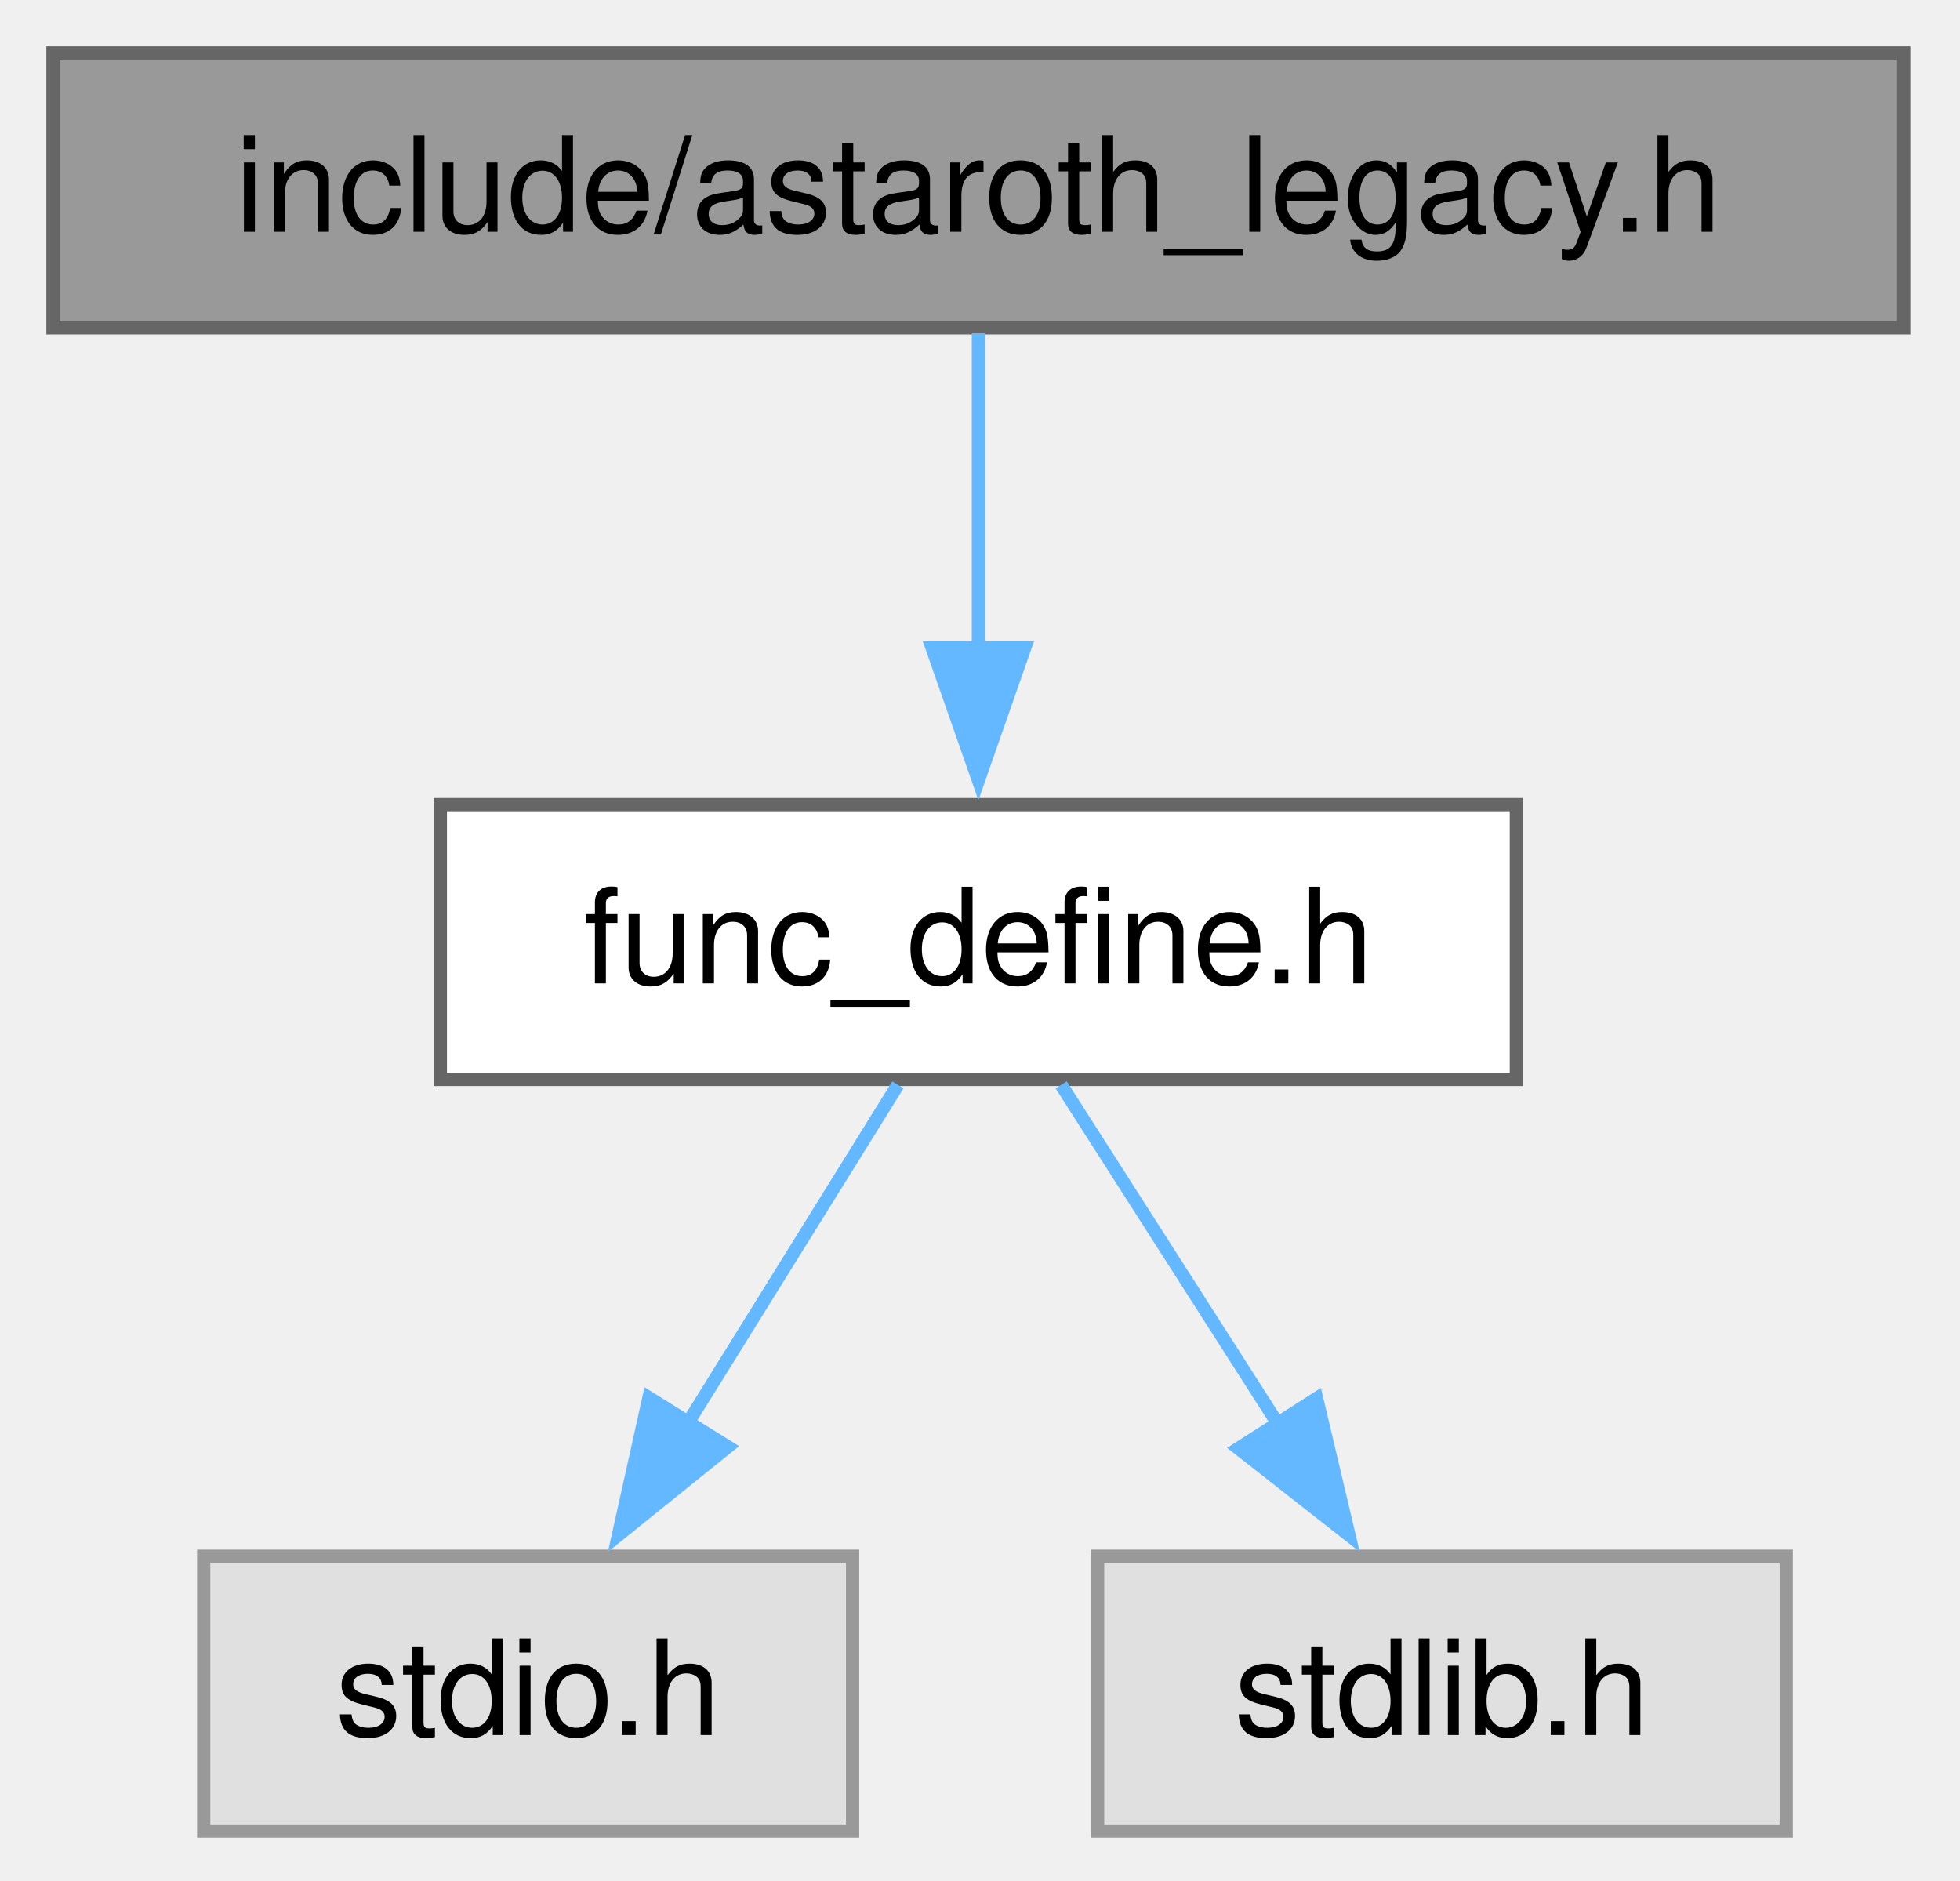
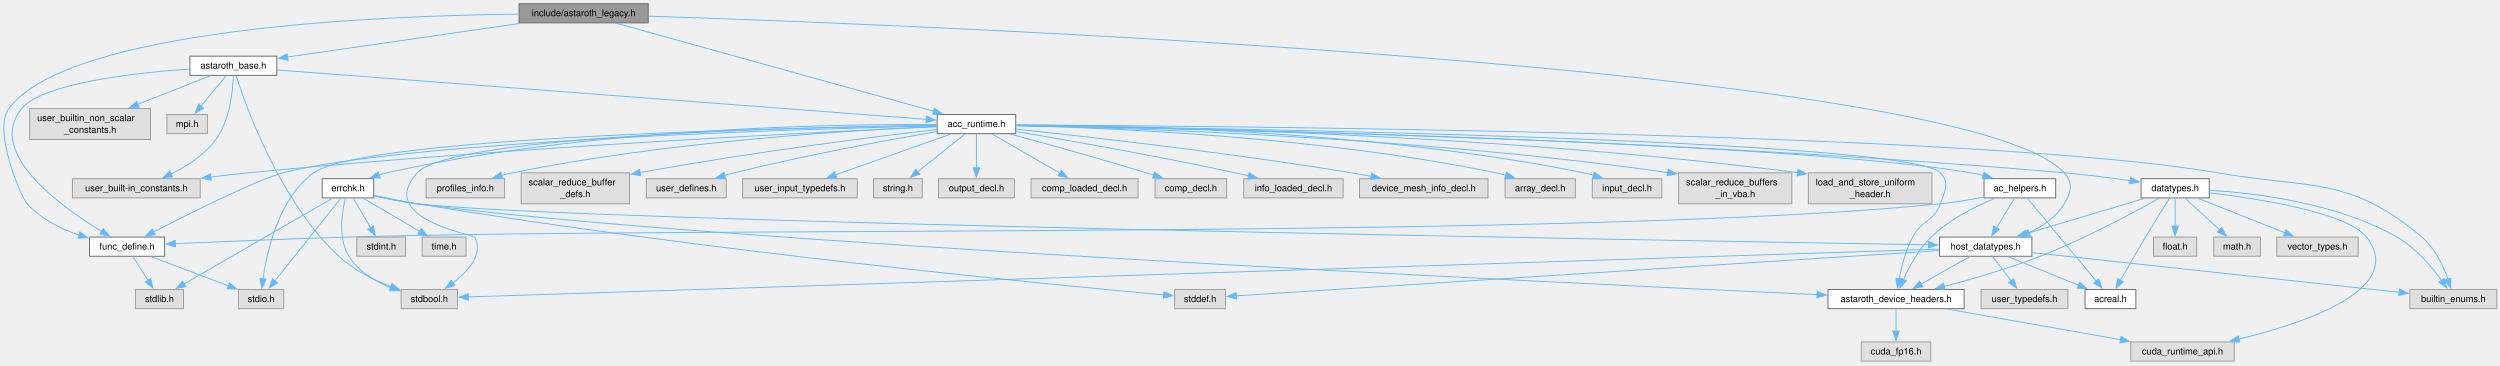
- <svg xmlns="http://www.w3.org/2000/svg" xmlns:xlink="http://www.w3.org/1999/xlink" width="148pt" height="142pt" viewBox="0.00 0.00 148.00 142.00">
-   <g id="graph0" class="graph" transform="scale(1 1) rotate(0) translate(4 138.25)">
+ <svg xmlns="http://www.w3.org/2000/svg" xmlns:xlink="http://www.w3.org/1999/xlink" width="2705pt" height="395pt" viewBox="0.00 0.00 2705.00 395.00">
+   <g id="graph0" class="graph" transform="scale(1 1) rotate(0) translate(4 390.75)">
    <g id="Node000001" class="node">
      <g id="a_Node000001">
        <a xlink:title=" ">
-           <polygon fill="#999999" stroke="#666666" points="139.75,-134.25 0,-134.25 0,-113.5 139.75,-113.5 139.75,-134.25" />
-           <text xml:space="preserve" text-anchor="middle" x="69.88" y="-120.75" font-family="Helvetica,sans-Serif" font-size="10.00">include/astaroth_legacy.h</text>
+           <polygon fill="#999999" stroke="#666666" points="697.37,-386.75 557.62,-386.75 557.62,-366 697.37,-366 697.37,-386.75" />
+           <text xml:space="preserve" text-anchor="middle" x="627.5" y="-373.25" font-family="Helvetica,sans-Serif" font-size="10.00">include/astaroth_legacy.h</text>
        </a>
      </g>
    </g>
    <g id="Node000002" class="node">
      <g id="a_Node000002">
-         <a xlink:href="func__define_8h.html" target="_top" xlink:title=" ">
-           <polygon fill="white" stroke="#666666" points="110.5,-77.5 29.25,-77.5 29.25,-56.75 110.5,-56.75 110.5,-77.5" />
-           <text xml:space="preserve" text-anchor="middle" x="69.88" y="-64" font-family="Helvetica,sans-Serif" font-size="10.00">func_define.h</text>
+         <a xlink:href="acc__runtime_8h.html" target="_top" xlink:title=" ">
+           <polygon fill="white" stroke="#666666" points="1095,-266.88 1010,-266.88 1010,-246.12 1095,-246.12 1095,-266.88" />
+           <text xml:space="preserve" text-anchor="middle" x="1052.5" y="-253.38" font-family="Helvetica,sans-Serif" font-size="10.00">acc_runtime.h</text>
        </a>
      </g>
    </g>
    <g id="edge1_Node000001_Node000002" class="edge">
      <g id="a_edge1_Node000001_Node000002">
        <a xlink:title=" ">
-           <path fill="none" stroke="#63b8ff" d="M69.88,-113.09C69.88,-106.47 69.88,-97.47 69.88,-89.27" />
-           <polygon fill="#63b8ff" stroke="#63b8ff" points="73.38,-89.34 69.88,-79.34 66.38,-89.34 73.38,-89.34" />
+           <path fill="none" stroke="#63b8ff" d="M663,-365.53C739.66,-344.27 920.63,-294.07 1006.17,-270.35" />
+           <polygon fill="#63b8ff" stroke="#63b8ff" points="1006.94,-273.77 1015.64,-267.72 1005.07,-267.02 1006.94,-273.77" />
+         </a>
+       </g>
+     </g>
+     <g id="Node000010" class="node">
+       <g id="a_Node000010">
+         <a xlink:href="func__define_8h.html" target="_top" xlink:title=" ">
+           <polygon fill="white" stroke="#666666" points="174.12,-134.25 92.87,-134.25 92.87,-113.5 174.12,-113.5 174.12,-134.25" />
+           <text xml:space="preserve" text-anchor="middle" x="133.5" y="-120.75" font-family="Helvetica,sans-Serif" font-size="10.00">func_define.h</text>
+         </a>
+       </g>
+     </g>
+     <g id="edge62_Node000001_Node000010" class="edge">
+       <g id="a_edge62_Node000001_Node000010">
+         <a xlink:title=" ">
+           <path fill="none" stroke="#63b8ff" d="M557.25,-375.44C408.53,-373.84 70.19,-360.49 5.5,-273.25 -12.01,-249.64 18.49,-178.13 25.5,-170.25 40.09,-153.83 61.59,-143.19 81.58,-136.38" />
+           <polygon fill="#63b8ff" stroke="#63b8ff" points="82.53,-139.75 91.02,-133.42 80.44,-133.07 82.53,-139.75" />
+         </a>
+       </g>
+     </g>
+     <g id="Node000012" class="node">
+       <g id="a_Node000012">
+         <a xlink:href="host__datatypes_8h.html" target="_top" xlink:title=" ">
+           <polygon fill="white" stroke="#666666" points="2194.5,-134.25 2094.5,-134.25 2094.5,-113.5 2194.5,-113.5 2194.5,-134.25" />
+           <text xml:space="preserve" text-anchor="middle" x="2144.5" y="-120.75" font-family="Helvetica,sans-Serif" font-size="10.00">host_datatypes.h</text>
+         </a>
+       </g>
+     </g>
+     <g id="edge63_Node000001_Node000012" class="edge">
+       <g id="a_edge63_Node000001_Node000012">
+         <a xlink:title=" ">
+           <path fill="none" stroke="#63b8ff" d="M697.77,-373.26C993.39,-363.64 2125.56,-319.42 2229.5,-203.75 2239.45,-192.68 2237.16,-183.02 2229.5,-170.25 2220.9,-155.91 2206.06,-145.86 2191.16,-138.92" />
+           <polygon fill="#63b8ff" stroke="#63b8ff" points="2192.89,-135.85 2182.31,-135.19 2190.17,-142.3 2192.89,-135.85" />
+         </a>
+       </g>
+     </g>
+     <g id="Node000038" class="node">
+       <g id="a_Node000038">
+         <a xlink:href="astaroth__base_8h.html" target="_top" xlink:title=" ">
+           <polygon fill="white" stroke="#666666" points="295.5,-330 201.5,-330 201.5,-309.25 295.5,-309.25 295.5,-330" />
+           <text xml:space="preserve" text-anchor="middle" x="248.5" y="-316.5" font-family="Helvetica,sans-Serif" font-size="10.00">astaroth_base.h</text>
+         </a>
+       </g>
+     </g>
+     <g id="edge55_Node000001_Node000038" class="edge">
+       <g id="a_edge55_Node000001_Node000038">
+         <a xlink:title=" ">
+           <path fill="none" stroke="#63b8ff" d="M559.3,-365.52C487.38,-355.13 375.24,-338.93 307.15,-329.1" />
+           <polygon fill="#63b8ff" stroke="#63b8ff" points="307.68,-325.64 297.29,-327.67 306.68,-332.57 307.68,-325.64" />
        </a>
      </g>
    </g>
    <g id="Node000003" class="node">
      <g id="a_Node000003">
        <a xlink:title=" ">
-           <polygon fill="#e0e0e0" stroke="#999999" points="60.38,-20.75 11.38,-20.75 11.38,0 60.38,0 60.38,-20.75" />
-           <text xml:space="preserve" text-anchor="middle" x="35.88" y="-7.25" font-family="Helvetica,sans-Serif" font-size="10.00">stdio.h</text>
+           <polygon fill="#e0e0e0" stroke="#999999" points="491,-77.5 430,-77.5 430,-56.75 491,-56.75 491,-77.5" />
+           <text xml:space="preserve" text-anchor="middle" x="460.5" y="-64" font-family="Helvetica,sans-Serif" font-size="10.00">stdbool.h</text>
        </a>
      </g>
    </g>
    <g id="edge2_Node000002_Node000003" class="edge">
      <g id="a_edge2_Node000002_Node000003">
        <a xlink:title=" ">
-           <path fill="none" stroke="#63b8ff" d="M63.8,-56.34C59.4,-49.25 53.3,-39.44 47.93,-30.79" />
-           <polygon fill="#63b8ff" stroke="#63b8ff" points="50.95,-29.01 42.7,-22.36 45,-32.71 50.95,-29.01" />
+           <path fill="none" stroke="#63b8ff" d="M1009.78,-255.1C878.16,-253.45 485.42,-245.05 447.5,-203.75 402.15,-154.36 508,-136.86 509.5,-134.25 519.84,-116.28 502.71,-97.43 485.93,-84.48" />
+           <polygon fill="#63b8ff" stroke="#63b8ff" points="488.22,-81.81 478.05,-78.82 484.13,-87.49 488.22,-81.81" />
        </a>
      </g>
    </g>
    <g id="Node000004" class="node">
      <g id="a_Node000004">
        <a xlink:title=" ">
-           <polygon fill="#e0e0e0" stroke="#999999" points="130.88,-20.75 78.88,-20.75 78.88,0 130.88,0 130.88,-20.75" />
-           <text xml:space="preserve" text-anchor="middle" x="104.88" y="-7.25" font-family="Helvetica,sans-Serif" font-size="10.00">stdlib.h</text>
+           <polygon fill="#e0e0e0" stroke="#999999" points="303,-77.5 254,-77.5 254,-56.75 303,-56.75 303,-77.5" />
+           <text xml:space="preserve" text-anchor="middle" x="278.5" y="-64" font-family="Helvetica,sans-Serif" font-size="10.00">stdio.h</text>
        </a>
      </g>
    </g>
    <g id="edge3_Node000002_Node000004" class="edge">
      <g id="a_edge3_Node000002_Node000004">
        <a xlink:title=" ">
-           <path fill="none" stroke="#63b8ff" d="M76.13,-56.34C80.71,-49.17 87.07,-39.23 92.64,-30.51" />
-           <polygon fill="#63b8ff" stroke="#63b8ff" points="95.42,-32.66 97.86,-22.35 89.52,-28.89 95.42,-32.66" />
+           <path fill="none" stroke="#63b8ff" d="M1009.72,-254.99C863.6,-252.88 390.28,-243.07 335.5,-203.75 297.75,-176.66 284.87,-119.57 280.57,-88.81" />
+           <polygon fill="#63b8ff" stroke="#63b8ff" points="284.09,-88.76 279.42,-79.24 277.14,-89.59 284.09,-88.76" />
+         </a>
+       </g>
+     </g>
+     <g id="Node000005" class="node">
+       <g id="a_Node000005">
+         <a xlink:href="ac__helpers_8h.html" target="_top" xlink:title=" ">
+           <polygon fill="white" stroke="#666666" points="2220.25,-197.38 2142.75,-197.38 2142.75,-176.62 2220.25,-176.62 2220.25,-197.38" />
+           <text xml:space="preserve" text-anchor="middle" x="2181.5" y="-183.88" font-family="Helvetica,sans-Serif" font-size="10.00">ac_helpers.h</text>
+         </a>
+       </g>
+     </g>
+     <g id="edge4_Node000002_Node000005" class="edge">
+       <g id="a_edge4_Node000002_Node000005">
+         <a xlink:title=" ">
+           <path fill="none" stroke="#63b8ff" d="M1095.32,-254.82C1269.42,-251.82 1924.53,-238.44 2128.5,-203.75 2132.9,-203 2137.45,-202.01 2141.95,-200.88" />
+           <polygon fill="#63b8ff" stroke="#63b8ff" points="2142.74,-204.29 2151.45,-198.26 2140.88,-197.54 2142.74,-204.29" />
+         </a>
+       </g>
+     </g>
+     <g id="Node000007" class="node">
+       <g id="a_Node000007">
+         <a xlink:href="astaroth__device__headers_8h.html" target="_top" xlink:title=" ">
+           <polygon fill="white" stroke="#666666" points="2121.12,-77.5 1973.87,-77.5 1973.87,-56.75 2121.12,-56.75 2121.12,-77.5" />
+           <text xml:space="preserve" text-anchor="middle" x="2047.5" y="-64" font-family="Helvetica,sans-Serif" font-size="10.00">astaroth_device_headers.h</text>
+         </a>
+       </g>
+     </g>
+     <g id="edge29_Node000002_Node000007" class="edge">
+       <g id="a_edge29_Node000002_Node000007">
+         <a xlink:title=" ">
+           <path fill="none" stroke="#63b8ff" d="M1095.35,-255C1287.34,-252.58 2060.48,-240.54 2095.5,-203.75 2105.76,-192.96 2100.57,-184.25 2095.5,-170.25 2088.41,-150.67 2075.12,-152.72 2065.5,-134.25 2058.01,-119.87 2053.39,-102.06 2050.71,-88.55" />
+           <polygon fill="#63b8ff" stroke="#63b8ff" points="2054.22,-88.3 2049.03,-79.06 2047.33,-89.52 2054.22,-88.3" />
+         </a>
+       </g>
+     </g>
+     <g id="edge39_Node000002_Node000010" class="edge">
+       <g id="a_edge39_Node000002_Node000010">
+         <a xlink:title=" ">
+           <path fill="none" stroke="#63b8ff" d="M1009.96,-254.61C871.97,-251.4 437.87,-238.72 302.5,-203.75 274.37,-196.48 202.63,-160.64 162.24,-139.86" />
+           <polygon fill="#63b8ff" stroke="#63b8ff" points="164.05,-136.86 153.56,-135.38 160.84,-143.08 164.05,-136.86" />
+         </a>
+       </g>
+     </g>
+     <g id="Node000014" class="node">
+       <g id="a_Node000014">
+         <a xlink:title=" ">
+           <polygon fill="#e0e0e0" stroke="#999999" points="2697.5,-77.5 2603.5,-77.5 2603.5,-56.75 2697.5,-56.75 2697.5,-77.5" />
+           <text xml:space="preserve" text-anchor="middle" x="2650.5" y="-64" font-family="Helvetica,sans-Serif" font-size="10.00">builtin_enums.h</text>
+         </a>
+       </g>
+     </g>
+     <g id="edge19_Node000002_Node000014" class="edge">
+       <g id="a_edge19_Node000002_Node000014">
+         <a xlink:title=" ">
+           <path fill="none" stroke="#63b8ff" d="M1095.43,-255.38C1295.42,-254.58 2136.85,-248.57 2395.5,-203.75 2496.95,-186.17 2537.77,-200.6 2616.5,-134.25 2630.67,-122.3 2639.64,-102.95 2644.79,-88.26" />
+           <polygon fill="#63b8ff" stroke="#63b8ff" points="2647.99,-89.74 2647.67,-79.15 2641.32,-87.64 2647.99,-89.74" />
+         </a>
+       </g>
+     </g>
+     <g id="Node000016" class="node">
+       <g id="a_Node000016">
+         <a xlink:href="datatypes_8h.html" target="_top" xlink:title=" ">
+           <polygon fill="white" stroke="#666666" points="2386.37,-197.38 2312.62,-197.38 2312.62,-176.62 2386.37,-176.62 2386.37,-197.38" />
+           <text xml:space="preserve" text-anchor="middle" x="2349.5" y="-183.88" font-family="Helvetica,sans-Serif" font-size="10.00">datatypes.h</text>
+         </a>
+       </g>
+     </g>
+     <g id="edge20_Node000002_Node000016" class="edge">
+       <g id="a_edge20_Node000002_Node000016">
+         <a xlink:title=" ">
+           <path fill="none" stroke="#63b8ff" d="M1095.34,-254.95C1249.08,-252.71 1787.34,-242.41 2229.5,-203.75 2253.1,-201.69 2279.18,-198.39 2300.99,-195.34" />
+           <polygon fill="#63b8ff" stroke="#63b8ff" points="2301.39,-198.82 2310.79,-193.94 2300.4,-191.89 2301.39,-198.82" />
+         </a>
+       </g>
+     </g>
+     <g id="Node000020" class="node">
+       <g id="a_Node000020">
+         <a xlink:href="errchk_8h.html" target="_top" xlink:title="Brief info.">
+           <polygon fill="white" stroke="#666666" points="400.37,-197.38 344.62,-197.38 344.62,-176.62 400.37,-176.62 400.37,-197.38" />
+           <text xml:space="preserve" text-anchor="middle" x="372.5" y="-183.88" font-family="Helvetica,sans-Serif" font-size="10.00">errchk.h</text>
+         </a>
+       </g>
+     </g>
+     <g id="edge30_Node000002_Node000020" class="edge">
+       <g id="a_edge30_Node000002_Node000020">
+         <a xlink:title=" ">
+           <path fill="none" stroke="#63b8ff" d="M1009.71,-256.09C906.16,-256.65 634.39,-252.89 414.5,-203.75 411.71,-203.13 408.85,-202.36 406,-201.5" />
+           <polygon fill="#63b8ff" stroke="#63b8ff" points="407.28,-198.23 396.69,-198.33 405.03,-204.86 407.28,-198.23" />
+         </a>
+       </g>
+     </g>
+     <g id="Node000023" class="node">
+       <g id="a_Node000023">
+         <a xlink:title=" ">
+           <polygon fill="#e0e0e0" stroke="#999999" points="542,-197.38 457,-197.38 457,-176.62 542,-176.62 542,-197.38" />
+           <text xml:space="preserve" text-anchor="middle" x="499.5" y="-183.88" font-family="Helvetica,sans-Serif" font-size="10.00">profiles_info.h</text>
+         </a>
+       </g>
+     </g>
+     <g id="edge40_Node000002_Node000023" class="edge">
+       <g id="a_edge40_Node000002_Node000023">
+         <a xlink:title=" ">
+           <path fill="none" stroke="#63b8ff" d="M1009.76,-253.93C922.59,-250.1 718.33,-237.97 550.5,-203.75 546.66,-202.97 542.7,-202.01 538.76,-200.97" />
+           <polygon fill="#63b8ff" stroke="#63b8ff" points="539.87,-197.64 529.29,-198.25 537.94,-204.37 539.87,-197.64" />
+         </a>
+       </g>
+     </g>
+     <g id="Node000024" class="node">
+       <g id="a_Node000024">
+         <a xlink:title=" ">
+           <polygon fill="#e0e0e0" stroke="#999999" points="677.12,-203.75 559.87,-203.75 559.87,-170.25 677.12,-170.25 677.12,-203.75" />
+           <text xml:space="preserve" text-anchor="start" x="567.87" y="-190.25" font-family="Helvetica,sans-Serif" font-size="10.00">scalar_reduce_buffer</text>
+           <text xml:space="preserve" text-anchor="middle" x="618.5" y="-177.5" font-family="Helvetica,sans-Serif" font-size="10.00">_defs.h</text>
+         </a>
+       </g>
+     </g>
+     <g id="edge41_Node000002_Node000024" class="edge">
+       <g id="a_edge41_Node000002_Node000024">
+         <a xlink:title=" ">
+           <path fill="none" stroke="#63b8ff" d="M1009.76,-250.68C943.26,-242.92 810.8,-226.39 688.45,-204.02" />
+           <polygon fill="#63b8ff" stroke="#63b8ff" points="689.36,-200.63 678.89,-202.25 688.09,-207.51 689.36,-200.63" />
+         </a>
+       </g>
+     </g>
+     <g id="Node000025" class="node">
+       <g id="a_Node000025">
+         <a xlink:title=" ">
+           <polygon fill="#e0e0e0" stroke="#999999" points="212.62,-197.38 74.37,-197.38 74.37,-176.62 212.62,-176.62 212.62,-197.38" />
+           <text xml:space="preserve" text-anchor="middle" x="143.5" y="-183.88" font-family="Helvetica,sans-Serif" font-size="10.00">user_built-in_constants.h</text>
+         </a>
+       </g>
+     </g>
+     <g id="edge42_Node000002_Node000025" class="edge">
+       <g id="a_edge42_Node000002_Node000025">
+         <a xlink:title=" ">
+           <path fill="none" stroke="#63b8ff" d="M1009.71,-253.65C891.13,-248.32 548.31,-231.51 264.5,-203.75 251.4,-202.47 237.54,-200.88 224.05,-199.21" />
+           <polygon fill="#63b8ff" stroke="#63b8ff" points="224.7,-195.77 214.34,-197.99 223.82,-202.71 224.7,-195.77" />
+         </a>
+       </g>
+     </g>
+     <g id="Node000026" class="node">
+       <g id="a_Node000026">
+         <a xlink:title=" ">
+           <polygon fill="#e0e0e0" stroke="#999999" points="781.75,-197.38 695.25,-197.38 695.25,-176.62 781.75,-176.62 781.75,-197.38" />
+           <text xml:space="preserve" text-anchor="middle" x="738.5" y="-183.88" font-family="Helvetica,sans-Serif" font-size="10.00">user_defines.h</text>
+         </a>
+       </g>
+     </g>
+     <g id="edge43_Node000002_Node000026" class="edge">
+       <g id="a_edge43_Node000002_Node000026">
+         <a xlink:title=" ">
+           <path fill="none" stroke="#63b8ff" d="M1009.55,-248.36C957.42,-239.39 866.97,-222.83 790.5,-203.75 787.13,-202.91 783.65,-201.98 780.17,-201.02" />
+           <polygon fill="#63b8ff" stroke="#63b8ff" points="781.19,-197.67 770.61,-198.26 779.24,-204.39 781.19,-197.67" />
+         </a>
+       </g>
+     </g>
+     <g id="Node000027" class="node">
+       <g id="a_Node000027">
+         <a xlink:title=" ">
+           <polygon fill="#e0e0e0" stroke="#999999" points="923.5,-197.38 799.5,-197.38 799.5,-176.62 923.5,-176.62 923.5,-197.38" />
+           <text xml:space="preserve" text-anchor="middle" x="861.5" y="-183.88" font-family="Helvetica,sans-Serif" font-size="10.00">user_input_typedefs.h</text>
+         </a>
+       </g>
+     </g>
+     <g id="edge44_Node000002_Node000027" class="edge">
+       <g id="a_edge44_Node000002_Node000027">
+         <a xlink:title=" ">
+           <path fill="none" stroke="#63b8ff" d="M1024.73,-245.68C991.91,-234.09 937.11,-214.72 900.16,-201.66" />
+           <polygon fill="#63b8ff" stroke="#63b8ff" points="901.33,-198.36 890.73,-198.33 898.99,-204.96 901.33,-198.36" />
+         </a>
+       </g>
+     </g>
+     <g id="Node000028" class="node">
+       <g id="a_Node000028">
+         <a xlink:title=" ">
+           <polygon fill="#e0e0e0" stroke="#999999" points="993.87,-197.38 941.12,-197.38 941.12,-176.62 993.87,-176.62 993.87,-197.38" />
+           <text xml:space="preserve" text-anchor="middle" x="967.5" y="-183.88" font-family="Helvetica,sans-Serif" font-size="10.00">string.h</text>
+         </a>
+       </g>
+     </g>
+     <g id="edge45_Node000002_Node000028" class="edge">
+       <g id="a_edge45_Node000002_Node000028">
+         <a xlink:title=" ">
+           <path fill="none" stroke="#63b8ff" d="M1040.32,-245.83C1026.89,-235.16 1005.03,-217.8 988.76,-204.88" />
+           <polygon fill="#63b8ff" stroke="#63b8ff" points="991.12,-202.29 981.12,-198.81 986.77,-207.77 991.12,-202.29" />
+         </a>
+       </g>
+     </g>
+     <g id="Node000029" class="node">
+       <g id="a_Node000029">
+         <a xlink:title=" ">
+           <polygon fill="#e0e0e0" stroke="#999999" points="1093.5,-197.38 1011.5,-197.38 1011.5,-176.62 1093.5,-176.62 1093.5,-197.38" />
+           <text xml:space="preserve" text-anchor="middle" x="1052.5" y="-183.88" font-family="Helvetica,sans-Serif" font-size="10.00">output_decl.h</text>
+         </a>
+       </g>
+     </g>
+     <g id="edge46_Node000002_Node000029" class="edge">
+       <g id="a_edge46_Node000002_Node000029">
+         <a xlink:title=" ">
+           <path fill="none" stroke="#63b8ff" d="M1052.5,-245.83C1052.5,-236.21 1052.5,-221.13 1052.5,-208.79" />
+           <polygon fill="#63b8ff" stroke="#63b8ff" points="1056,-209.17 1052.5,-199.17 1049,-209.17 1056,-209.17" />
+         </a>
+       </g>
+     </g>
+     <g id="Node000030" class="node">
+       <g id="a_Node000030">
+         <a xlink:title=" ">
+           <polygon fill="#e0e0e0" stroke="#999999" points="1227.37,-197.38 1111.62,-197.38 1111.62,-176.62 1227.37,-176.62 1227.37,-197.38" />
+           <text xml:space="preserve" text-anchor="middle" x="1169.5" y="-183.88" font-family="Helvetica,sans-Serif" font-size="10.00">comp_loaded_decl.h</text>
+         </a>
+       </g>
+     </g>
+     <g id="edge47_Node000002_Node000030" class="edge">
+       <g id="a_edge47_Node000002_Node000030">
+         <a xlink:title=" ">
+           <path fill="none" stroke="#63b8ff" d="M1069.51,-245.68C1088.66,-234.64 1120.03,-216.54 1142.53,-203.56" />
+           <polygon fill="#63b8ff" stroke="#63b8ff" points="1144.24,-206.61 1151.15,-198.58 1140.74,-200.55 1144.24,-206.61" />
+         </a>
+       </g>
+     </g>
+     <g id="Node000031" class="node">
+       <g id="a_Node000031">
+         <a xlink:title=" ">
+           <polygon fill="#e0e0e0" stroke="#999999" points="1323.25,-197.38 1245.75,-197.38 1245.75,-176.62 1323.25,-176.62 1323.25,-197.38" />
+           <text xml:space="preserve" text-anchor="middle" x="1284.5" y="-183.88" font-family="Helvetica,sans-Serif" font-size="10.00">comp_decl.h</text>
+         </a>
+       </g>
+     </g>
+     <g id="edge48_Node000002_Node000031" class="edge">
+       <g id="a_edge48_Node000002_Node000031">
+         <a xlink:title=" ">
+           <path fill="none" stroke="#63b8ff" d="M1089.29,-245.65C1126.53,-235.57 1185.71,-219.22 1236.5,-203.75 1239.05,-202.97 1241.67,-202.16 1244.3,-201.33" />
+           <polygon fill="#63b8ff" stroke="#63b8ff" points="1245.22,-204.71 1253.67,-198.32 1243.08,-198.04 1245.22,-204.71" />
+         </a>
+       </g>
+     </g>
+     <g id="Node000032" class="node">
+       <g id="a_Node000032">
+         <a xlink:title=" ">
+           <polygon fill="#e0e0e0" stroke="#999999" points="1449.25,-197.38 1341.75,-197.38 1341.75,-176.62 1449.25,-176.62 1449.25,-197.38" />
+           <text xml:space="preserve" text-anchor="middle" x="1395.5" y="-183.88" font-family="Helvetica,sans-Serif" font-size="10.00">info_loaded_decl.h</text>
+         </a>
+       </g>
+     </g>
+     <g id="edge49_Node000002_Node000032" class="edge">
+       <g id="a_edge49_Node000002_Node000032">
+         <a xlink:title=" ">
+           <path fill="none" stroke="#63b8ff" d="M1095.36,-248.43C1150.44,-239.15 1248.93,-221.9 1332.5,-203.75 1337.15,-202.74 1341.97,-201.64 1346.79,-200.5" />
+           <polygon fill="#63b8ff" stroke="#63b8ff" points="1347.58,-203.91 1356.47,-198.15 1345.93,-197.1 1347.58,-203.91" />
+         </a>
+       </g>
+     </g>
+     <g id="Node000033" class="node">
+       <g id="a_Node000033">
+         <a xlink:title=" ">
+           <polygon fill="#e0e0e0" stroke="#999999" points="1606,-197.38 1467,-197.38 1467,-176.62 1606,-176.62 1606,-197.38" />
+           <text xml:space="preserve" text-anchor="middle" x="1536.5" y="-183.88" font-family="Helvetica,sans-Serif" font-size="10.00">device_mesh_info_decl.h</text>
+         </a>
+       </g>
+     </g>
+     <g id="edge50_Node000002_Node000033" class="edge">
+       <g id="a_edge50_Node000002_Node000033">
+         <a xlink:title=" ">
+           <path fill="none" stroke="#63b8ff" d="M1095.32,-251.07C1169.51,-243.18 1326.68,-225.43 1458.5,-203.75 1465.39,-202.62 1472.6,-201.32 1479.73,-199.96" />
+           <polygon fill="#63b8ff" stroke="#63b8ff" points="1480.19,-203.44 1489.33,-198.09 1478.85,-196.57 1480.19,-203.44" />
+         </a>
+       </g>
+     </g>
+     <g id="Node000034" class="node">
+       <g id="a_Node000034">
+         <a xlink:title=" ">
+           <polygon fill="#e0e0e0" stroke="#999999" points="1700.5,-197.38 1624.5,-197.38 1624.5,-176.62 1700.5,-176.62 1700.5,-197.38" />
+           <text xml:space="preserve" text-anchor="middle" x="1662.5" y="-183.88" font-family="Helvetica,sans-Serif" font-size="10.00">array_decl.h</text>
+         </a>
+       </g>
+     </g>
+     <g id="edge51_Node000002_Node000034" class="edge">
+       <g id="a_edge51_Node000002_Node000034">
+         <a xlink:title=" ">
+           <path fill="none" stroke="#63b8ff" d="M1095.28,-254.83C1189.88,-252.65 1423.57,-243.34 1614.5,-203.75 1618.06,-203.01 1621.73,-202.1 1625.38,-201.09" />
+           <polygon fill="#63b8ff" stroke="#63b8ff" points="1626.12,-204.52 1634.68,-198.27 1624.1,-197.82 1626.12,-204.52" />
+         </a>
+       </g>
+     </g>
+     <g id="Node000035" class="node">
+       <g id="a_Node000035">
+         <a xlink:title=" ">
+           <polygon fill="#e0e0e0" stroke="#999999" points="1794.12,-197.38 1718.87,-197.38 1718.87,-176.62 1794.12,-176.62 1794.12,-197.38" />
+           <text xml:space="preserve" text-anchor="middle" x="1756.5" y="-183.88" font-family="Helvetica,sans-Serif" font-size="10.00">input_decl.h</text>
+         </a>
+       </g>
+     </g>
+     <g id="edge52_Node000002_Node000035" class="edge">
+       <g id="a_edge52_Node000002_Node000035">
+         <a xlink:title=" ">
+           <path fill="none" stroke="#63b8ff" d="M1095.27,-255.73C1200.76,-255.51 1481.35,-250.23 1709.5,-203.75 1712.93,-203.05 1716.46,-202.18 1719.96,-201.2" />
+           <polygon fill="#63b8ff" stroke="#63b8ff" points="1720.97,-204.55 1729.5,-198.27 1718.92,-197.86 1720.97,-204.55" />
+         </a>
+       </g>
+     </g>
+     <g id="Node000036" class="node">
+       <g id="a_Node000036">
+         <a xlink:title=" ">
+           <polygon fill="#e0e0e0" stroke="#999999" points="1934.75,-203.75 1812.25,-203.75 1812.25,-170.25 1934.75,-170.25 1934.75,-203.75" />
+           <text xml:space="preserve" text-anchor="start" x="1820.25" y="-190.25" font-family="Helvetica,sans-Serif" font-size="10.00">scalar_reduce_buffers</text>
+           <text xml:space="preserve" text-anchor="middle" x="1873.5" y="-177.5" font-family="Helvetica,sans-Serif" font-size="10.00">_in_vba.h</text>
+         </a>
+       </g>
+     </g>
+     <g id="edge53_Node000002_Node000036" class="edge">
+       <g id="a_edge53_Node000002_Node000036">
+         <a xlink:title=" ">
+           <path fill="none" stroke="#63b8ff" d="M1095.09,-254.84C1208.43,-252.59 1526.94,-243.12 1800.41,-204.07" />
+           <polygon fill="#63b8ff" stroke="#63b8ff" points="1800.86,-207.54 1810.26,-202.64 1799.86,-200.61 1800.86,-207.54" />
+         </a>
+       </g>
+     </g>
+     <g id="Node000037" class="node">
+       <g id="a_Node000037">
+         <a xlink:title=" ">
+           <polygon fill="#e0e0e0" stroke="#999999" points="2086.37,-203.75 1952.62,-203.75 1952.62,-170.25 2086.37,-170.25 2086.37,-203.75" />
+           <text xml:space="preserve" text-anchor="start" x="1960.62" y="-190.25" font-family="Helvetica,sans-Serif" font-size="10.00">load_and_store_uniform</text>
+           <text xml:space="preserve" text-anchor="middle" x="2019.5" y="-177.5" font-family="Helvetica,sans-Serif" font-size="10.00">_header.h</text>
+         </a>
+       </g>
+     </g>
+     <g id="edge54_Node000002_Node000037" class="edge">
+       <g id="a_edge54_Node000002_Node000037">
+         <a xlink:title=" ">
+           <path fill="none" stroke="#63b8ff" d="M1095.37,-255.23C1222.81,-253.95 1610.53,-246.68 1941.21,-203.92" />
+           <polygon fill="#63b8ff" stroke="#63b8ff" points="1941.49,-207.41 1950.95,-202.65 1940.58,-200.47 1941.49,-207.41" />
+         </a>
+       </g>
+     </g>
+     <g id="Node000006" class="node">
+       <g id="a_Node000006">
+         <a xlink:href="acreal_8h.html" target="_top" xlink:title=" ">
+           <polygon fill="white" stroke="#666666" points="2307,-77.5 2252,-77.5 2252,-56.75 2307,-56.75 2307,-77.5" />
+           <text xml:space="preserve" text-anchor="middle" x="2279.5" y="-64" font-family="Helvetica,sans-Serif" font-size="10.00">acreal.h</text>
+         </a>
+       </g>
+     </g>
+     <g id="edge5_Node000005_Node000006" class="edge">
+       <g id="a_edge5_Node000005_Node000006">
+         <a xlink:title=" ">
+           <path fill="none" stroke="#63b8ff" d="M2189.52,-176.35C2205.81,-156.75 2243.03,-111.99 2264.14,-86.59" />
+           <polygon fill="#63b8ff" stroke="#63b8ff" points="2266.7,-89 2270.4,-79.07 2261.32,-84.52 2266.7,-89" />
+         </a>
+       </g>
+     </g>
+     <g id="edge6_Node000005_Node000007" class="edge">
+       <g id="a_edge6_Node000005_Node000007">
+         <a xlink:title=" ">
+           <path fill="none" stroke="#63b8ff" d="M2154.53,-176.23C2133.75,-167.65 2105.31,-153.53 2085.5,-134.25 2072.02,-121.13 2061.8,-102.22 2055.37,-87.97" />
+           <polygon fill="#63b8ff" stroke="#63b8ff" points="2058.76,-86.99 2051.63,-79.15 2052.31,-89.72 2058.76,-86.99" />
+         </a>
+       </g>
+     </g>
+     <g id="edge9_Node000005_Node000010" class="edge">
+       <g id="a_edge9_Node000005_Node000010">
+         <a xlink:title=" ">
+           <path fill="none" stroke="#63b8ff" d="M2142.3,-177.45C2127.68,-174.63 2110.9,-171.81 2095.5,-170.25 1714.7,-131.65 756.08,-145.72 373.5,-134.25 308.81,-132.31 234.35,-129.28 185.73,-127.19" />
+           <polygon fill="#63b8ff" stroke="#63b8ff" points="185.91,-123.69 175.77,-126.76 185.61,-130.69 185.91,-123.69" />
+         </a>
+       </g>
+     </g>
+     <g id="edge12_Node000005_Node000012" class="edge">
+       <g id="a_edge12_Node000005_Node000012">
+         <a xlink:title=" ">
+           <path fill="none" stroke="#63b8ff" d="M2175.55,-176.18C2170.34,-167.57 2162.62,-154.81 2156.18,-144.17" />
+           <polygon fill="#63b8ff" stroke="#63b8ff" points="2159.26,-142.51 2151.09,-135.76 2153.27,-146.13 2159.26,-142.51" />
+         </a>
+       </g>
+     </g>
+     <g id="Node000008" class="node">
+       <g id="a_Node000008">
+         <a xlink:title=" ">
+           <polygon fill="#e0e0e0" stroke="#999999" points="2413.5,-20.75 2301.5,-20.75 2301.5,0 2413.5,0 2413.5,-20.75" />
+           <text xml:space="preserve" text-anchor="middle" x="2357.5" y="-7.25" font-family="Helvetica,sans-Serif" font-size="10.00">cuda_runtime_api.h</text>
+         </a>
+       </g>
+     </g>
+     <g id="edge7_Node000007_Node000008" class="edge">
+       <g id="a_edge7_Node000007_Node000008">
+         <a xlink:title=" ">
+           <path fill="none" stroke="#63b8ff" d="M2103.28,-56.27C2155.79,-47 2234.52,-33.1 2290.43,-23.22" />
+           <polygon fill="#63b8ff" stroke="#63b8ff" points="2290.92,-26.69 2300.15,-21.5 2289.7,-19.8 2290.92,-26.69" />
+         </a>
+       </g>
+     </g>
+     <g id="Node000009" class="node">
+       <g id="a_Node000009">
+         <a xlink:title=" ">
+           <polygon fill="#e0e0e0" stroke="#999999" points="2085.12,-20.75 2009.87,-20.75 2009.87,0 2085.12,0 2085.12,-20.75" />
+           <text xml:space="preserve" text-anchor="middle" x="2047.5" y="-7.25" font-family="Helvetica,sans-Serif" font-size="10.00">cuda_fp16.h</text>
+         </a>
+       </g>
+     </g>
+     <g id="edge8_Node000007_Node000009" class="edge">
+       <g id="a_edge8_Node000007_Node000009">
+         <a xlink:title=" ">
+           <path fill="none" stroke="#63b8ff" d="M2047.5,-56.34C2047.5,-49.72 2047.5,-40.72 2047.5,-32.52" />
+           <polygon fill="#63b8ff" stroke="#63b8ff" points="2051,-32.59 2047.5,-22.59 2044,-32.59 2051,-32.59" />
+         </a>
+       </g>
+     </g>
+     <g id="edge10_Node000010_Node000004" class="edge">
+       <g id="a_edge10_Node000010_Node000004">
+         <a xlink:title=" ">
+           <path fill="none" stroke="#63b8ff" d="M159.42,-113.09C182.8,-104.26 217.39,-91.2 243.27,-81.43" />
+           <polygon fill="#63b8ff" stroke="#63b8ff" points="244.23,-84.8 252.35,-78 241.76,-78.26 244.23,-84.8" />
+         </a>
+       </g>
+     </g>
+     <g id="Node000011" class="node">
+       <g id="a_Node000011">
+         <a xlink:title=" ">
+           <polygon fill="#e0e0e0" stroke="#999999" points="194.5,-77.5 142.5,-77.5 142.5,-56.75 194.5,-56.75 194.5,-77.5" />
+           <text xml:space="preserve" text-anchor="middle" x="168.5" y="-64" font-family="Helvetica,sans-Serif" font-size="10.00">stdlib.h</text>
+         </a>
+       </g>
+     </g>
+     <g id="edge11_Node000010_Node000011" class="edge">
+       <g id="a_edge11_Node000010_Node000011">
+         <a xlink:title=" ">
+           <path fill="none" stroke="#63b8ff" d="M139.76,-113.09C144.33,-105.92 150.69,-95.98 156.27,-87.26" />
+           <polygon fill="#63b8ff" stroke="#63b8ff" points="159.04,-89.41 161.48,-79.1 153.15,-85.64 159.04,-89.41" />
+         </a>
+       </g>
+     </g>
+     <g id="edge13_Node000012_Node000003" class="edge">
+       <g id="a_edge13_Node000012_Node000003">
+         <a xlink:title=" ">
+           <path fill="none" stroke="#63b8ff" d="M2094.1,-121.24C1843.3,-113.08 732.68,-76.97 502.39,-69.49" />
+           <polygon fill="#63b8ff" stroke="#63b8ff" points="502.81,-66 492.7,-69.17 502.58,-73 502.81,-66" />
+         </a>
+       </g>
+     </g>
+     <g id="edge15_Node000012_Node000006" class="edge">
+       <g id="a_edge15_Node000012_Node000006">
+         <a xlink:title=" ">
+           <path fill="none" stroke="#63b8ff" d="M2168.63,-113.09C2189.94,-104.44 2221.25,-91.75 2245.17,-82.05" />
+           <polygon fill="#63b8ff" stroke="#63b8ff" points="2246.22,-85.4 2254.17,-78.4 2243.59,-78.91 2246.22,-85.4" />
+         </a>
+       </g>
+     </g>
+     <g id="edge17_Node000012_Node000007" class="edge">
+       <g id="a_edge17_Node000012_Node000007">
+         <a xlink:title=" ">
+           <path fill="none" stroke="#63b8ff" d="M2127.16,-113.09C2112.54,-104.83 2091.36,-92.88 2074.52,-83.38" />
+           <polygon fill="#63b8ff" stroke="#63b8ff" points="2076.44,-80.44 2066.01,-78.57 2073,-86.54 2076.44,-80.44" />
+         </a>
+       </g>
+     </g>
+     <g id="Node000013" class="node">
+       <g id="a_Node000013">
+         <a xlink:title=" ">
+           <polygon fill="#e0e0e0" stroke="#999999" points="1322,-77.5 1267,-77.5 1267,-56.75 1322,-56.75 1322,-77.5" />
+           <text xml:space="preserve" text-anchor="middle" x="1294.5" y="-64" font-family="Helvetica,sans-Serif" font-size="10.00">stddef.h</text>
+         </a>
+       </g>
+     </g>
+     <g id="edge14_Node000012_Node000013" class="edge">
+       <g id="a_edge14_Node000012_Node000013">
+         <a xlink:title=" ">
+           <path fill="none" stroke="#63b8ff" d="M2094.19,-119.63C1939.29,-109.66 1471.7,-79.54 1333.42,-70.63" />
+           <polygon fill="#63b8ff" stroke="#63b8ff" points="1333.9,-67.16 1323.69,-70.01 1333.45,-74.14 1333.9,-67.16" />
+         </a>
+       </g>
+     </g>
+     <g id="edge16_Node000012_Node000014" class="edge">
+       <g id="a_edge16_Node000012_Node000014">
+         <a xlink:title=" ">
+           <path fill="none" stroke="#63b8ff" d="M2194.87,-117.43C2289.12,-107.23 2491.67,-85.31 2591.88,-74.47" />
+           <polygon fill="#63b8ff" stroke="#63b8ff" points="2592.22,-77.95 2601.79,-73.4 2591.47,-70.99 2592.22,-77.95" />
+         </a>
+       </g>
+     </g>
+     <g id="Node000015" class="node">
+       <g id="a_Node000015">
+         <a xlink:title=" ">
+           <polygon fill="#e0e0e0" stroke="#999999" points="2233.5,-77.5 2139.5,-77.5 2139.5,-56.75 2233.5,-56.75 2233.5,-77.5" />
+           <text xml:space="preserve" text-anchor="middle" x="2186.5" y="-64" font-family="Helvetica,sans-Serif" font-size="10.00">user_typedefs.h</text>
+         </a>
+       </g>
+     </g>
+     <g id="edge18_Node000012_Node000015" class="edge">
+       <g id="a_edge18_Node000012_Node000015">
+         <a xlink:title=" ">
+           <path fill="none" stroke="#63b8ff" d="M2152.01,-113.09C2157.62,-105.77 2165.47,-95.54 2172.26,-86.69" />
+           <polygon fill="#63b8ff" stroke="#63b8ff" points="2174.82,-89.09 2178.13,-79.03 2169.27,-84.83 2174.82,-89.09" />
+         </a>
+       </g>
+     </g>
+     <g id="edge23_Node000016_Node000006" class="edge">
+       <g id="a_edge23_Node000016_Node000006">
+         <a xlink:title=" ">
+           <path fill="none" stroke="#63b8ff" d="M2343.27,-176.14C2336.75,-165.77 2326.26,-148.95 2317.5,-134.25 2308.17,-118.61 2297.9,-100.7 2290.39,-87.46" />
+           <polygon fill="#63b8ff" stroke="#63b8ff" points="2293.53,-85.9 2285.56,-78.92 2287.44,-89.34 2293.53,-85.9" />
+         </a>
+       </g>
+     </g>
+     <g id="edge25_Node000016_Node000007" class="edge">
+       <g id="a_edge25_Node000016_Node000007">
+         <a xlink:title=" ">
+           <path fill="none" stroke="#63b8ff" d="M2332.42,-176.27C2305.62,-161.28 2251.75,-132.32 2203.5,-113.5 2169.56,-100.26 2130.17,-88.83 2099.46,-80.76" />
+           <polygon fill="#63b8ff" stroke="#63b8ff" points="2100.58,-77.43 2090.03,-78.31 2098.83,-84.21 2100.58,-77.43" />
+         </a>
+       </g>
+     </g>
+     <g id="edge27_Node000016_Node000008" class="edge">
+       <g id="a_edge27_Node000016_Node000008">
+         <a xlink:title=" ">
+           <path fill="none" stroke="#63b8ff" d="M2386.63,-182.13C2440.41,-175.68 2535.81,-160.75 2556.5,-134.25 2600.11,-78.39 2491.75,-41.58 2418.37,-23.81" />
+           <polygon fill="#63b8ff" stroke="#63b8ff" points="2419.38,-20.46 2408.85,-21.57 2417.78,-27.27 2419.38,-20.46" />
+         </a>
+       </g>
+     </g>
+     <g id="edge26_Node000016_Node000012" class="edge">
+       <g id="a_edge26_Node000016_Node000012">
+         <a xlink:title=" ">
+           <path fill="none" stroke="#63b8ff" d="M2316.56,-176.18C2281.74,-165.8 2226.65,-149.37 2188.21,-137.91" />
+           <polygon fill="#63b8ff" stroke="#63b8ff" points="2189.39,-134.61 2178.8,-135.1 2187.39,-141.32 2189.39,-134.61" />
+         </a>
+       </g>
+     </g>
+     <g id="edge24_Node000016_Node000014" class="edge">
+       <g id="a_edge24_Node000016_Node000014">
+         <a xlink:title=" ">
+           <path fill="none" stroke="#63b8ff" d="M2386.5,-184.87C2435.85,-181.91 2524.54,-171.36 2589.5,-134.25 2609.55,-122.79 2626.79,-102.51 2637.78,-87.42" />
+           <polygon fill="#63b8ff" stroke="#63b8ff" points="2640.65,-89.42 2643.48,-79.21 2634.9,-85.43 2640.65,-89.42" />
+         </a>
+       </g>
+     </g>
+     <g id="Node000017" class="node">
+       <g id="a_Node000017">
+         <a xlink:title=" ">
+           <polygon fill="#e0e0e0" stroke="#999999" points="2372.87,-134.25 2326.12,-134.25 2326.12,-113.5 2372.87,-113.5 2372.87,-134.25" />
+           <text xml:space="preserve" text-anchor="middle" x="2349.5" y="-120.75" font-family="Helvetica,sans-Serif" font-size="10.00">float.h</text>
+         </a>
+       </g>
+     </g>
+     <g id="edge21_Node000016_Node000017" class="edge">
+       <g id="a_edge21_Node000016_Node000017">
+         <a xlink:title=" ">
+           <path fill="none" stroke="#63b8ff" d="M2349.5,-176.18C2349.5,-168.02 2349.5,-156.13 2349.5,-145.85" />
+           <polygon fill="#63b8ff" stroke="#63b8ff" points="2353,-145.98 2349.5,-135.98 2346,-145.98 2353,-145.98" />
+         </a>
+       </g>
+     </g>
+     <g id="Node000018" class="node">
+       <g id="a_Node000018">
+         <a xlink:title=" ">
+           <polygon fill="#e0e0e0" stroke="#999999" points="2441.75,-134.25 2391.25,-134.25 2391.25,-113.5 2441.75,-113.5 2441.75,-134.25" />
+           <text xml:space="preserve" text-anchor="middle" x="2416.5" y="-120.75" font-family="Helvetica,sans-Serif" font-size="10.00">math.h</text>
+         </a>
+       </g>
+     </g>
+     <g id="edge22_Node000016_Node000018" class="edge">
+       <g id="a_edge22_Node000016_Node000018">
+         <a xlink:title=" ">
+           <path fill="none" stroke="#63b8ff" d="M2360.26,-176.18C2370.29,-167.04 2385.45,-153.2 2397.5,-142.2" />
+           <polygon fill="#63b8ff" stroke="#63b8ff" points="2399.83,-144.82 2404.86,-135.49 2395.12,-139.64 2399.83,-144.82" />
+         </a>
+       </g>
+     </g>
+     <g id="Node000019" class="node">
+       <g id="a_Node000019">
+         <a xlink:title=" ">
+           <polygon fill="#e0e0e0" stroke="#999999" points="2547.5,-134.25 2459.5,-134.25 2459.5,-113.5 2547.5,-113.5 2547.5,-134.25" />
+           <text xml:space="preserve" text-anchor="middle" x="2503.5" y="-120.75" font-family="Helvetica,sans-Serif" font-size="10.00">vector_types.h</text>
+         </a>
+       </g>
+     </g>
+     <g id="edge28_Node000016_Node000019" class="edge">
+       <g id="a_edge28_Node000016_Node000019">
+         <a xlink:title=" ">
+           <path fill="none" stroke="#63b8ff" d="M2374.24,-176.18C2399.72,-166.06 2439.66,-150.21 2468.4,-138.8" />
+           <polygon fill="#63b8ff" stroke="#63b8ff" points="2469.41,-142.17 2477.41,-135.23 2466.82,-135.67 2469.41,-142.17" />
+         </a>
+       </g>
+     </g>
+     <g id="edge31_Node000020_Node000003" class="edge">
+       <g id="a_edge31_Node000020_Node000003">
+         <a xlink:title=" ">
+           <path fill="none" stroke="#63b8ff" d="M369.69,-176.22C366.05,-161.42 361.49,-133.01 373.5,-113.5 383.63,-97.04 401.87,-86.26 419.04,-79.36" />
+           <polygon fill="#63b8ff" stroke="#63b8ff" points="419.89,-82.77 428.09,-76.06 417.5,-76.19 419.89,-82.77" />
+         </a>
+       </g>
+     </g>
+     <g id="edge34_Node000020_Node000004" class="edge">
+       <g id="a_edge34_Node000020_Node000004">
+         <a xlink:title=" ">
+           <path fill="none" stroke="#63b8ff" d="M364.81,-176.35C349.18,-156.75 313.48,-111.99 293.23,-86.59" />
+           <polygon fill="#63b8ff" stroke="#63b8ff" points="296.21,-84.72 287.24,-79.09 290.74,-89.09 296.21,-84.72" />
+         </a>
+       </g>
+     </g>
+     <g id="edge37_Node000020_Node000007" class="edge">
+       <g id="a_edge37_Node000020_Node000007">
+         <a xlink:title=" ">
+           <path fill="none" stroke="#63b8ff" d="M400.82,-179.05C414.79,-175.88 431.94,-172.37 447.5,-170.25 744.66,-129.78 1675.29,-85.08 1962.33,-71.95" />
+           <polygon fill="#63b8ff" stroke="#63b8ff" points="1962.15,-75.46 1971.98,-71.51 1961.83,-68.47 1962.15,-75.46" />
+         </a>
+       </g>
+     </g>
+     <g id="edge35_Node000020_Node000011" class="edge">
+       <g id="a_edge35_Node000020_Node000011">
+         <a xlink:title=" ">
+           <path fill="none" stroke="#63b8ff" d="M355.46,-176.15C319.97,-155.65 237.91,-108.23 195.28,-83.6" />
+           <polygon fill="#63b8ff" stroke="#63b8ff" points="197.07,-80.59 186.66,-78.62 193.57,-86.65 197.07,-80.59" />
+         </a>
+       </g>
+     </g>
+     <g id="edge38_Node000020_Node000012" class="edge">
+       <g id="a_edge38_Node000020_Node000012">
+         <a xlink:title=" ">
+           <path fill="none" stroke="#63b8ff" d="M400.79,-178.8C414.75,-175.57 431.91,-172.08 447.5,-170.25 612.06,-150.93 1797.03,-130.54 2082.67,-125.87" />
+           <polygon fill="#63b8ff" stroke="#63b8ff" points="2082.57,-129.37 2092.51,-125.71 2082.46,-122.37 2082.57,-129.37" />
+         </a>
+       </g>
+     </g>
+     <g id="edge32_Node000020_Node000013" class="edge">
+       <g id="a_edge32_Node000020_Node000013">
+         <a xlink:title=" ">
+           <path fill="none" stroke="#63b8ff" d="M400.53,-179.51C414.57,-176.41 431.88,-172.83 447.5,-170.25 757.23,-119.16 1134.66,-82.66 1255.39,-71.62" />
+           <polygon fill="#63b8ff" stroke="#63b8ff" points="1255.44,-75.13 1265.08,-70.74 1254.81,-68.16 1255.44,-75.13" />
+         </a>
+       </g>
+     </g>
+     <g id="Node000021" class="node">
+       <g id="a_Node000021">
+         <a xlink:title=" ">
+           <polygon fill="#e0e0e0" stroke="#999999" points="434.87,-134.25 382.12,-134.25 382.12,-113.5 434.87,-113.5 434.87,-134.25" />
+           <text xml:space="preserve" text-anchor="middle" x="408.5" y="-120.75" font-family="Helvetica,sans-Serif" font-size="10.00">stdint.h</text>
+         </a>
+       </g>
+     </g>
+     <g id="edge33_Node000020_Node000021" class="edge">
+       <g id="a_edge33_Node000020_Node000021">
+         <a xlink:title=" ">
+           <path fill="none" stroke="#63b8ff" d="M378.28,-176.18C383.35,-167.57 390.87,-154.81 397.13,-144.17" />
+           <polygon fill="#63b8ff" stroke="#63b8ff" points="400.02,-146.17 402.08,-135.77 393.99,-142.61 400.02,-146.17" />
+         </a>
+       </g>
+     </g>
+     <g id="Node000022" class="node">
+       <g id="a_Node000022">
+         <a xlink:title=" ">
+           <polygon fill="#e0e0e0" stroke="#999999" points="500.25,-134.25 452.75,-134.25 452.75,-113.5 500.25,-113.5 500.25,-134.25" />
+           <text xml:space="preserve" text-anchor="middle" x="476.5" y="-120.75" font-family="Helvetica,sans-Serif" font-size="10.00">time.h</text>
+         </a>
+       </g>
+     </g>
+     <g id="edge36_Node000020_Node000022" class="edge">
+       <g id="a_edge36_Node000020_Node000022">
+         <a xlink:title=" ">
+           <path fill="none" stroke="#63b8ff" d="M389.21,-176.18C405.58,-166.55 430.8,-151.73 449.93,-140.49" />
+           <polygon fill="#63b8ff" stroke="#63b8ff" points="451.68,-143.52 458.53,-135.44 448.13,-137.49 451.68,-143.52" />
+         </a>
+       </g>
+     </g>
+     <g id="edge57_Node000038_Node000002" class="edge">
+       <g id="a_edge57_Node000038_Node000002">
+         <a xlink:title=" ">
+           <path fill="none" stroke="#63b8ff" d="M295.79,-315.03C436.2,-304.35 850.09,-272.89 998.65,-261.59" />
+           <polygon fill="#63b8ff" stroke="#63b8ff" points="998.5,-265.12 1008.2,-260.87 997.97,-258.14 998.5,-265.12" />
+         </a>
+       </g>
+     </g>
+     <g id="edge56_Node000038_Node000003" class="edge">
+       <g id="a_edge56_Node000038_Node000003">
+         <a xlink:title=" ">
+           <path fill="none" stroke="#63b8ff" d="M251.4,-309.11C261.53,-277.28 298.32,-173.12 362.5,-113.5 378.46,-98.67 400.12,-87.96 419.02,-80.68" />
+           <polygon fill="#63b8ff" stroke="#63b8ff" points="420.13,-84 428.34,-77.3 417.75,-77.41 420.13,-84" />
+         </a>
+       </g>
+     </g>
+     <g id="edge58_Node000038_Node000010" class="edge">
+       <g id="a_edge58_Node000038_Node000010">
+         <a xlink:title=" ">
+           <path fill="none" stroke="#63b8ff" d="M201.25,-316.12C141.04,-311.83 42.04,-300.69 19.5,-273.25 -19.43,-225.86 61.06,-167.67 106.01,-140.38" />
+           <polygon fill="#63b8ff" stroke="#63b8ff" points="107.67,-143.47 114.49,-135.36 104.1,-137.45 107.67,-143.47" />
+         </a>
+       </g>
+     </g>
+     <g id="edge59_Node000038_Node000025" class="edge">
+       <g id="a_edge59_Node000038_Node000025">
+         <a xlink:title=" ">
+           <path fill="none" stroke="#63b8ff" d="M248.49,-308.9C248,-292.94 244.99,-260.88 229.5,-239.75 217.38,-223.23 198.25,-210.96 181.1,-202.53" />
+           <polygon fill="#63b8ff" stroke="#63b8ff" points="182.69,-199.41 172.14,-198.41 179.76,-205.77 182.69,-199.41" />
+         </a>
+       </g>
+     </g>
+     <g id="Node000039" class="node">
+       <g id="a_Node000039">
+         <a xlink:title=" ">
+           <polygon fill="#e0e0e0" stroke="#999999" points="158.87,-273.25 28.12,-273.25 28.12,-239.75 158.87,-239.75 158.87,-273.25" />
+           <text xml:space="preserve" text-anchor="start" x="36.12" y="-259.75" font-family="Helvetica,sans-Serif" font-size="10.00">user_builtin_non_scalar</text>
+           <text xml:space="preserve" text-anchor="middle" x="93.5" y="-247" font-family="Helvetica,sans-Serif" font-size="10.00">_constants.h</text>
+         </a>
+       </g>
+     </g>
+     <g id="edge60_Node000038_Node000039" class="edge">
+       <g id="a_edge60_Node000038_Node000039">
+         <a xlink:title=" ">
+           <path fill="none" stroke="#63b8ff" d="M223.6,-308.8C202.54,-300.5 171.66,-288.33 145.28,-277.92" />
+           <polygon fill="#63b8ff" stroke="#63b8ff" points="146.66,-274.7 136.07,-274.29 144.09,-281.21 146.66,-274.7" />
+         </a>
+       </g>
+     </g>
+     <g id="Node000040" class="node">
+       <g id="a_Node000040">
+         <a xlink:title=" ">
+           <polygon fill="#e0e0e0" stroke="#999999" points="220.37,-266.88 176.62,-266.88 176.62,-246.12 220.37,-246.12 220.37,-266.88" />
+           <text xml:space="preserve" text-anchor="middle" x="198.5" y="-253.38" font-family="Helvetica,sans-Serif" font-size="10.00">mpi.h</text>
+         </a>
+       </g>
+     </g>
+     <g id="edge61_Node000038_Node000040" class="edge">
+       <g id="a_edge61_Node000038_Node000040">
+         <a xlink:title=" ">
+           <path fill="none" stroke="#63b8ff" d="M240.47,-308.8C233.21,-299.93 222.33,-286.64 213.47,-275.81" />
+           <polygon fill="#63b8ff" stroke="#63b8ff" points="216.35,-273.79 207.31,-268.27 210.93,-278.22 216.35,-273.79" />
        </a>
      </g>
    </g>
  </g>
</svg>
